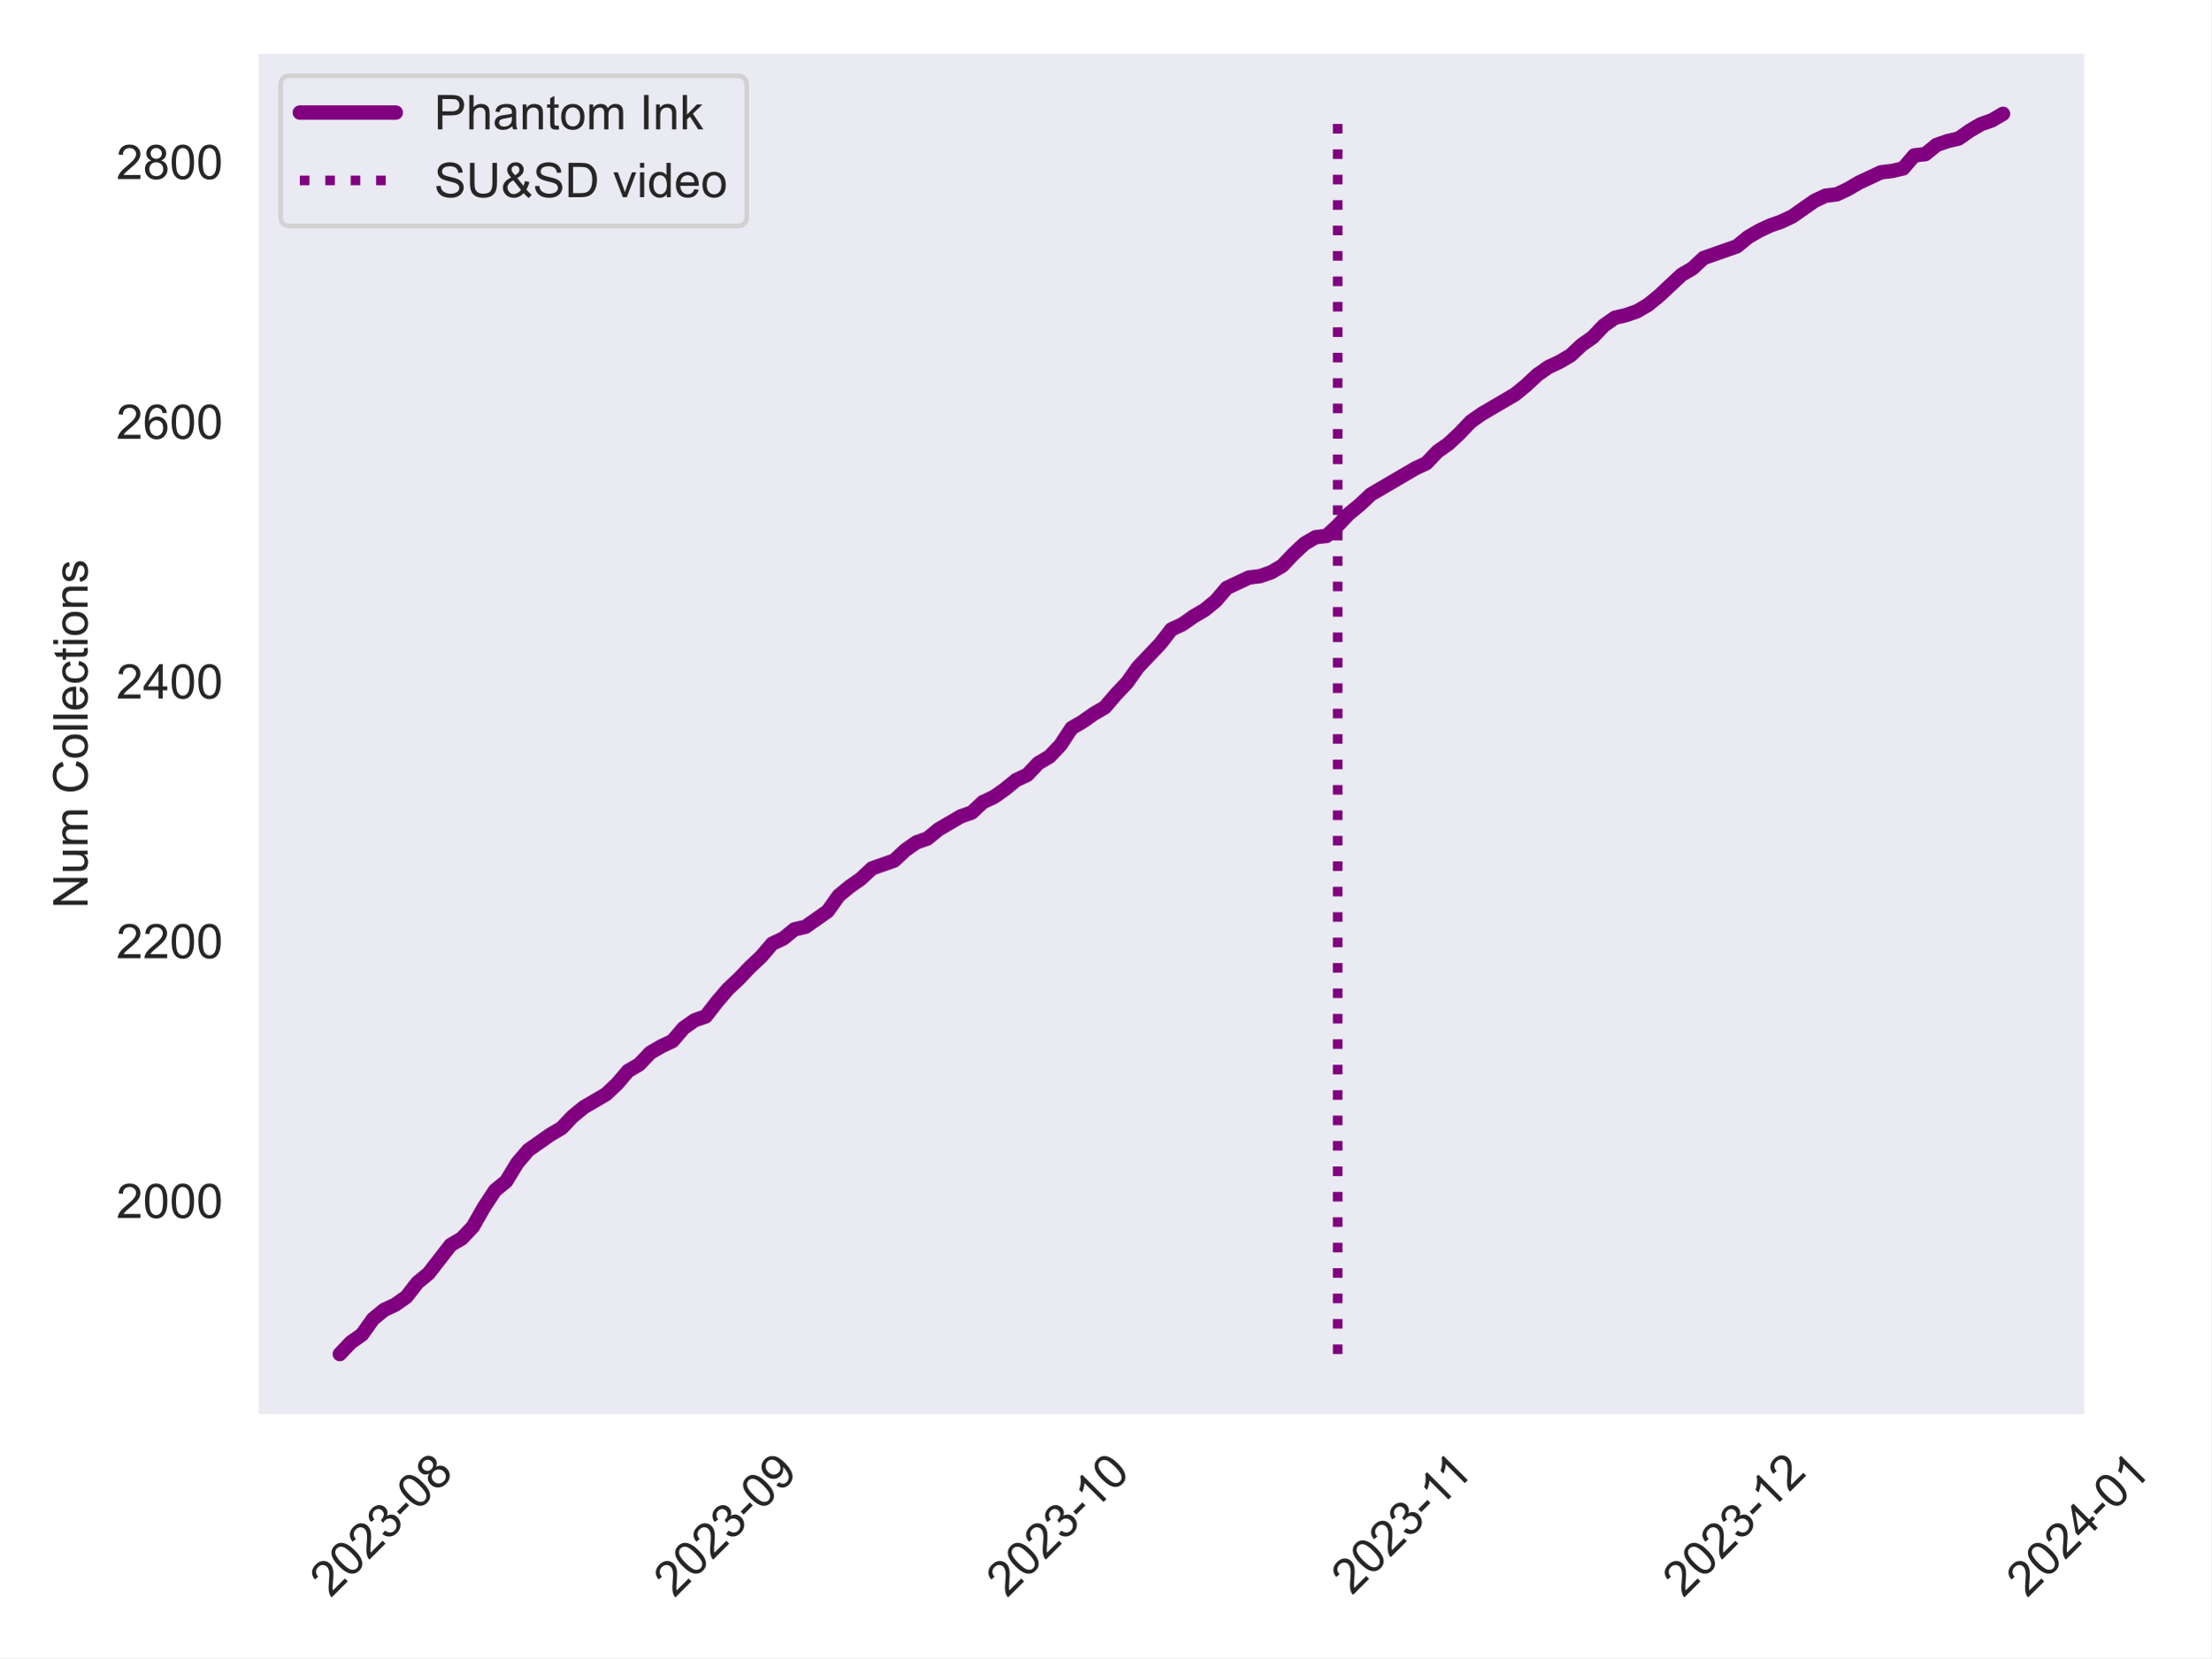
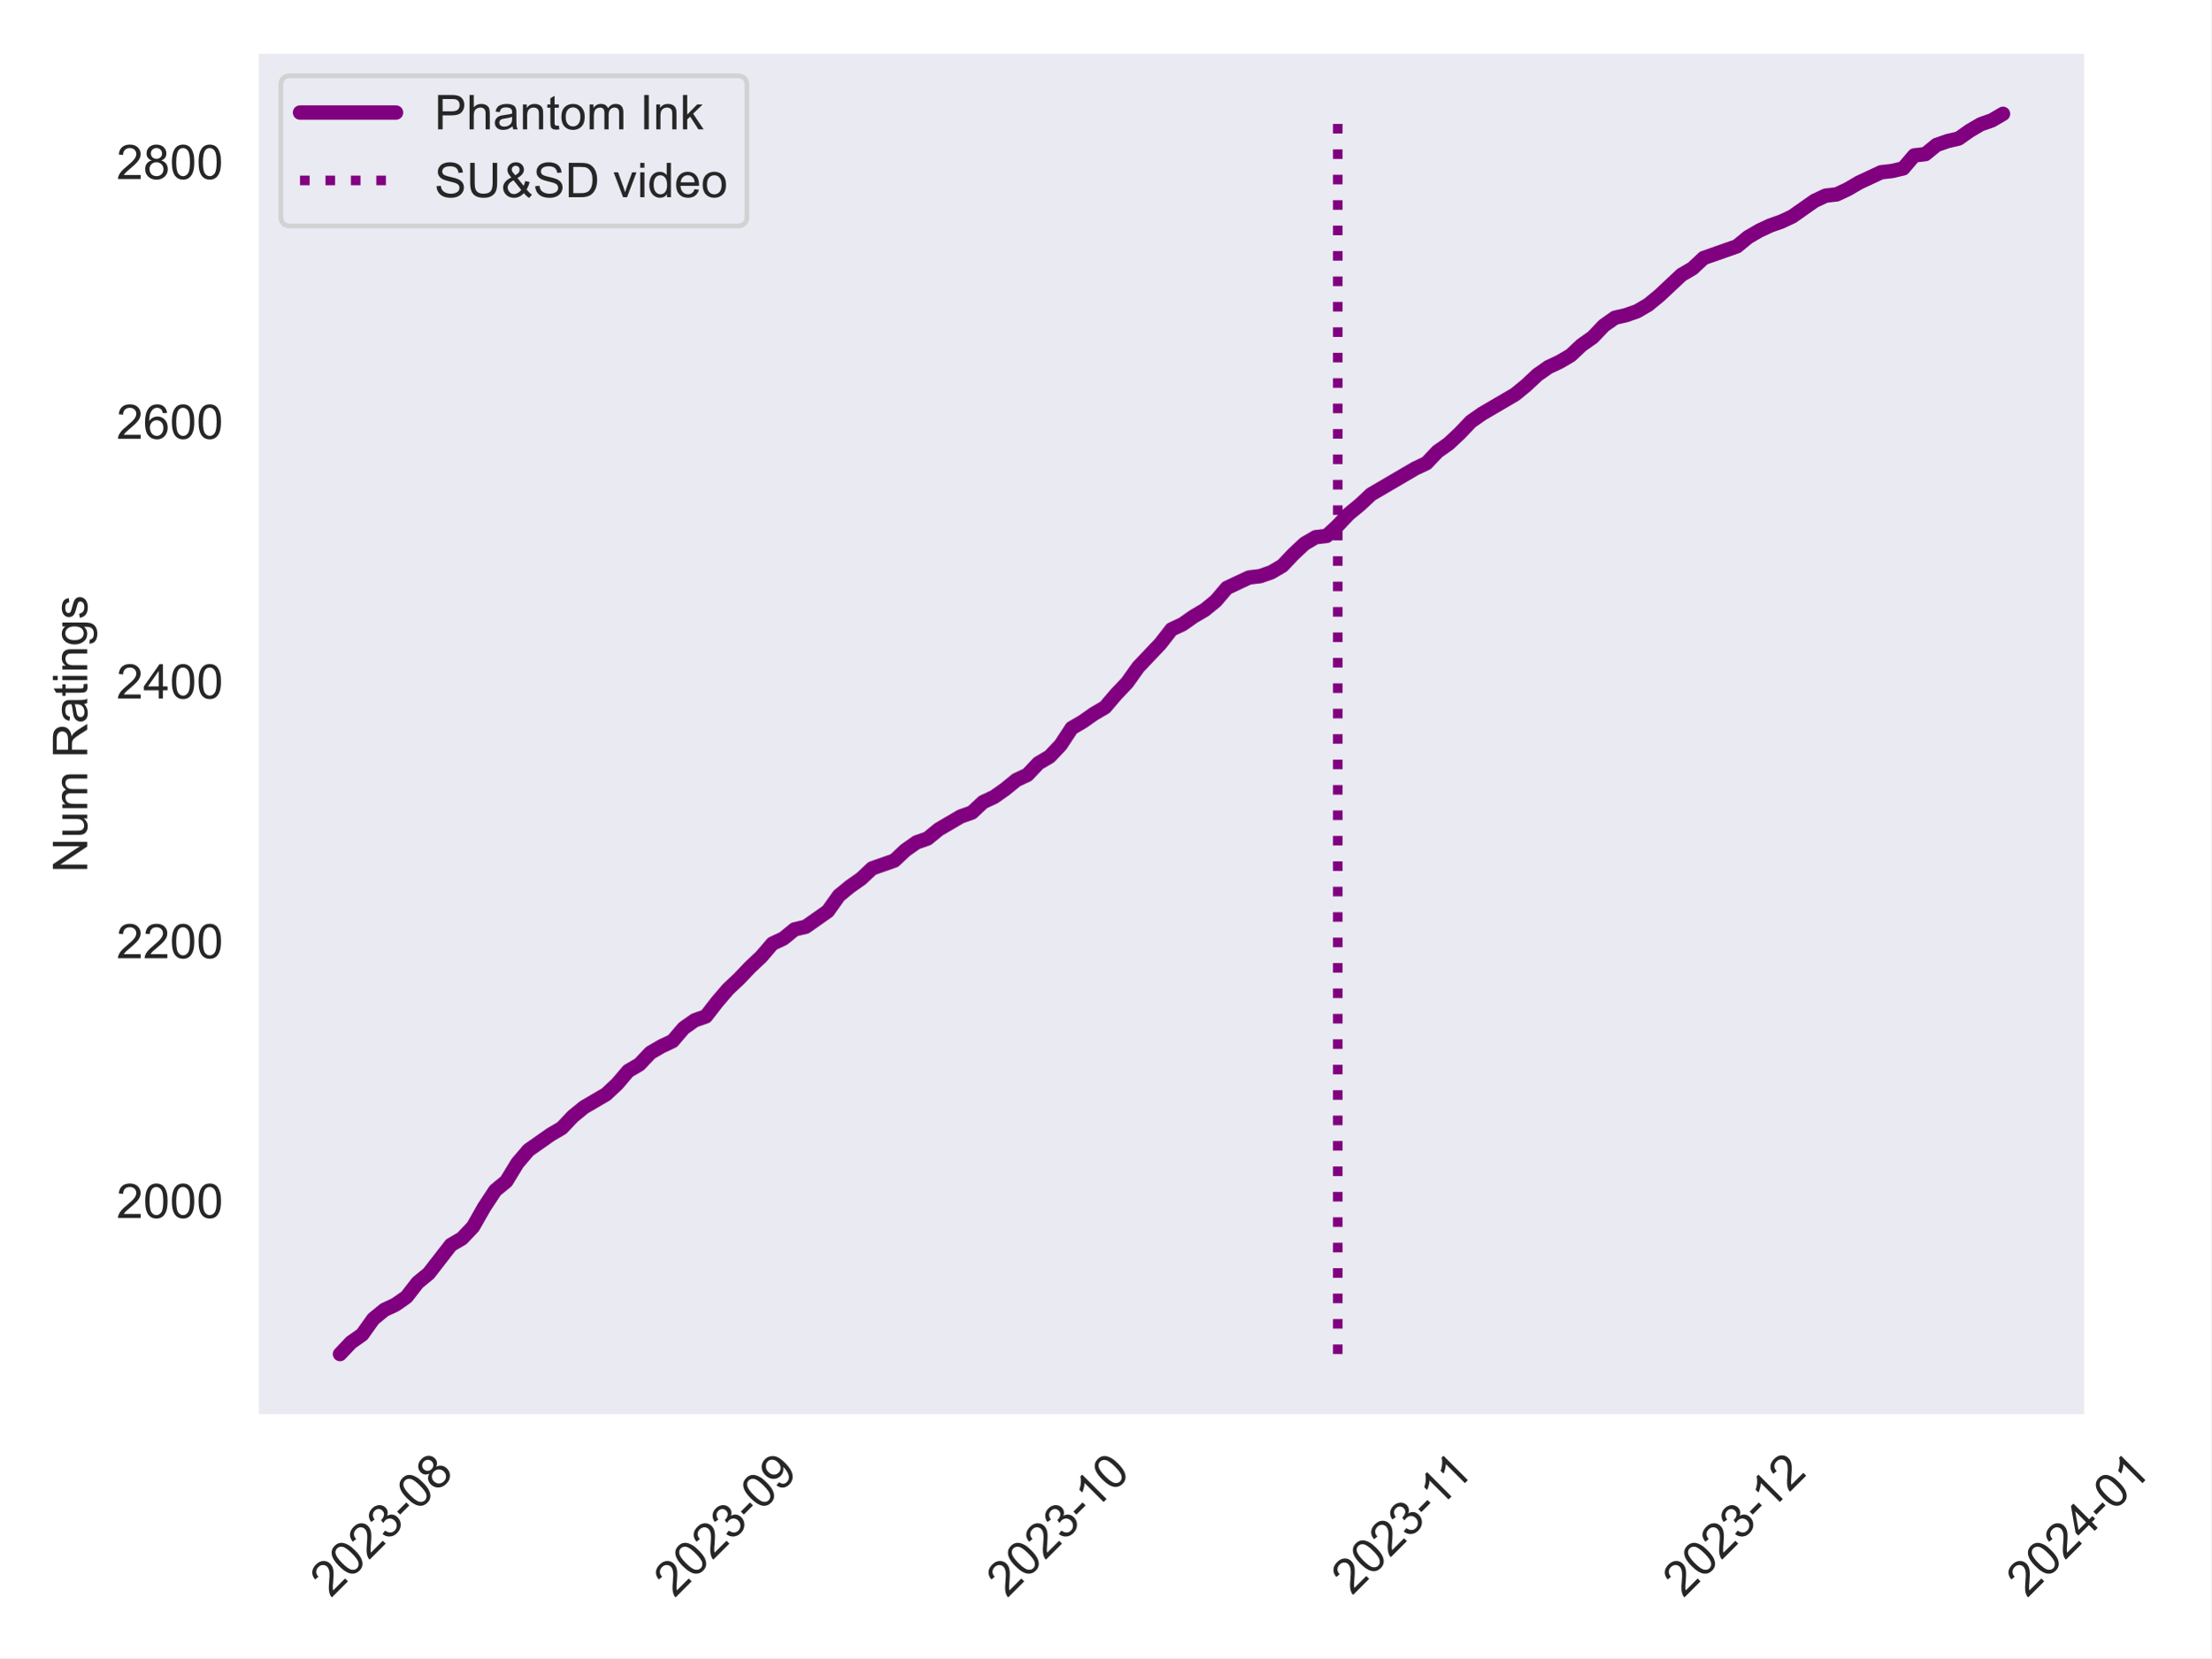
<svg xmlns="http://www.w3.org/2000/svg" xmlns:xlink="http://www.w3.org/1999/xlink" width="460.8pt" height="345.6pt" viewBox="0 0 460.8 345.6" version="1.1">
  <defs>
    <style type="text/css">*{stroke-linejoin: round; stroke-linecap: butt}</style>
  </defs>
  <g id="figure_1">
    <g id="patch_1">
      <path d="M 0 345.6  L 460.8 345.6  L 460.8 0  L 0 0  z " style="fill: #ffffff" />
    </g>
    <g id="axes_1">
      <g id="patch_2">
-         <path d="M 53.48 295.153  L 434.759 295.153  L 434.759 10.8  L 53.48 10.8  z " style="fill: #eaeaf2" />
+         <path d="M 53.525 295.153  L 434.759 295.153  L 434.759 10.8  L 53.525 10.8  z " style="fill: #eaeaf2" />
      </g>
      <g id="matplotlib.axis_1">
        <g id="xtick_1">
          <g id="text_1">
-             <g style="fill: #262626" transform="translate(68.90819 333.1617) rotate(-45) scale(0.1 -0.1)">
+             <g style="fill: #262626" transform="translate(68.95006 333.1617) rotate(-45) scale(0.1 -0.1)">
              <defs>
                <path id="ArialMT-32" d="M 3222 541  L 3222 0  L 194 0  Q 188 203 259 391  Q 375 700 629 1000  Q 884 1300 1366 1694  Q 2113 2306 2375 2664  Q 2638 3022 2638 3341  Q 2638 3675 2398 3904  Q 2159 4134 1775 4134  Q 1369 4134 1125 3890  Q 881 3647 878 3216  L 300 3275  Q 359 3922 746 4261  Q 1134 4600 1788 4600  Q 2447 4600 2831 4234  Q 3216 3869 3216 3328  Q 3216 3053 3103 2787  Q 2991 2522 2730 2228  Q 2469 1934 1863 1422  Q 1356 997 1212 845  Q 1069 694 975 541  L 3222 541  z " transform="scale(0.015625)" />
                <path id="ArialMT-30" d="M 266 2259  Q 266 3072 433 3567  Q 600 4063 929 4331  Q 1259 4600 1759 4600  Q 2128 4600 2406 4451  Q 2684 4303 2865 4023  Q 3047 3744 3150 3342  Q 3253 2941 3253 2259  Q 3253 1453 3087 958  Q 2922 463 2592 192  Q 2263 -78 1759 -78  Q 1097 -78 719 397  Q 266 969 266 2259  z M 844 2259  Q 844 1131 1108 757  Q 1372 384 1759 384  Q 2147 384 2411 759  Q 2675 1134 2675 2259  Q 2675 3391 2411 3762  Q 2147 4134 1753 4134  Q 1366 4134 1134 3806  Q 844 3388 844 2259  z " transform="scale(0.015625)" />
                <path id="ArialMT-33" d="M 269 1209  L 831 1284  Q 928 806 1161 595  Q 1394 384 1728 384  Q 2125 384 2398 659  Q 2672 934 2672 1341  Q 2672 1728 2419 1979  Q 2166 2231 1775 2231  Q 1616 2231 1378 2169  L 1441 2663  Q 1497 2656 1531 2656  Q 1891 2656 2178 2843  Q 2466 3031 2466 3422  Q 2466 3731 2256 3934  Q 2047 4138 1716 4138  Q 1388 4138 1169 3931  Q 950 3725 888 3313  L 325 3413  Q 428 3978 793 4289  Q 1159 4600 1703 4600  Q 2078 4600 2393 4439  Q 2709 4278 2876 4000  Q 3044 3722 3044 3409  Q 3044 3113 2884 2869  Q 2725 2625 2413 2481  Q 2819 2388 3044 2092  Q 3269 1797 3269 1353  Q 3269 753 2831 336  Q 2394 -81 1725 -81  Q 1122 -81 723 278  Q 325 638 269 1209  z " transform="scale(0.015625)" />
                <path id="ArialMT-2d" d="M 203 1375  L 203 1941  L 1931 1941  L 1931 1375  L 203 1375  z " transform="scale(0.015625)" />
                <path id="ArialMT-38" d="M 1131 2484  Q 781 2613 612 2850  Q 444 3088 444 3419  Q 444 3919 803 4259  Q 1163 4600 1759 4600  Q 2359 4600 2725 4251  Q 3091 3903 3091 3403  Q 3091 3084 2923 2848  Q 2756 2613 2416 2484  Q 2838 2347 3058 2040  Q 3278 1734 3278 1309  Q 3278 722 2862 322  Q 2447 -78 1769 -78  Q 1091 -78 675 323  Q 259 725 259 1325  Q 259 1772 486 2073  Q 713 2375 1131 2484  z M 1019 3438  Q 1019 3113 1228 2906  Q 1438 2700 1772 2700  Q 2097 2700 2305 2904  Q 2513 3109 2513 3406  Q 2513 3716 2298 3927  Q 2084 4138 1766 4138  Q 1444 4138 1231 3931  Q 1019 3725 1019 3438  z M 838 1322  Q 838 1081 952 856  Q 1066 631 1291 507  Q 1516 384 1775 384  Q 2178 384 2440 643  Q 2703 903 2703 1303  Q 2703 1709 2433 1975  Q 2163 2241 1756 2241  Q 1359 2241 1098 1978  Q 838 1716 838 1322  z " transform="scale(0.015625)" />
              </defs>
              <use xlink:href="#ArialMT-32" />
              <use xlink:href="#ArialMT-30" x="55.615" />
              <use xlink:href="#ArialMT-32" x="111.23" />
              <use xlink:href="#ArialMT-33" x="166.846" />
              <use xlink:href="#ArialMT-2d" x="222.461" />
              <use xlink:href="#ArialMT-30" x="255.762" />
              <use xlink:href="#ArialMT-38" x="311.377" />
            </g>
          </g>
        </g>
        <g id="xtick_2">
          <g id="text_2">
-             <g style="fill: #262626" transform="translate(140.5424 333.1617) rotate(-45) scale(0.1 -0.1)">
+             <g style="fill: #262626" transform="translate(140.5758 333.1617) rotate(-45) scale(0.1 -0.1)">
              <defs>
                <path id="ArialMT-39" d="M 350 1059  L 891 1109  Q 959 728 1153 556  Q 1347 384 1650 384  Q 1909 384 2104 503  Q 2300 622 2425 820  Q 2550 1019 2634 1356  Q 2719 1694 2719 2044  Q 2719 2081 2716 2156  Q 2547 1888 2255 1720  Q 1963 1553 1622 1553  Q 1053 1553 659 1965  Q 266 2378 266 3053  Q 266 3750 677 4175  Q 1088 4600 1706 4600  Q 2153 4600 2523 4359  Q 2894 4119 3086 3673  Q 3278 3228 3278 2384  Q 3278 1506 3087 986  Q 2897 466 2520 194  Q 2144 -78 1638 -78  Q 1100 -78 759 220  Q 419 519 350 1059  z M 2653 3081  Q 2653 3566 2395 3850  Q 2138 4134 1775 4134  Q 1400 4134 1122 3828  Q 844 3522 844 3034  Q 844 2597 1108 2323  Q 1372 2050 1759 2050  Q 2150 2050 2401 2323  Q 2653 2597 2653 3081  z " transform="scale(0.015625)" />
              </defs>
              <use xlink:href="#ArialMT-32" />
              <use xlink:href="#ArialMT-30" x="55.615" />
              <use xlink:href="#ArialMT-32" x="111.23" />
              <use xlink:href="#ArialMT-33" x="166.846" />
              <use xlink:href="#ArialMT-2d" x="222.461" />
              <use xlink:href="#ArialMT-30" x="255.762" />
              <use xlink:href="#ArialMT-39" x="311.377" />
            </g>
          </g>
        </g>
        <g id="xtick_3">
          <g id="text_3">
-             <g style="fill: #262626" transform="translate(209.8657 333.1617) rotate(-45) scale(0.1 -0.1)">
+             <g style="fill: #262626" transform="translate(209.891 333.1617) rotate(-45) scale(0.1 -0.1)">
              <defs>
                <path id="ArialMT-31" d="M 2384 0  L 1822 0  L 1822 3584  Q 1619 3391 1289 3197  Q 959 3003 697 2906  L 697 3450  Q 1169 3672 1522 3987  Q 1875 4303 2022 4600  L 2384 4600  L 2384 0  z " transform="scale(0.015625)" />
              </defs>
              <use xlink:href="#ArialMT-32" />
              <use xlink:href="#ArialMT-30" x="55.615" />
              <use xlink:href="#ArialMT-32" x="111.23" />
              <use xlink:href="#ArialMT-33" x="166.846" />
              <use xlink:href="#ArialMT-2d" x="222.461" />
              <use xlink:href="#ArialMT-31" x="255.762" />
              <use xlink:href="#ArialMT-30" x="311.377" />
            </g>
          </g>
        </g>
        <g id="xtick_4">
          <g id="text_4">
-             <g style="fill: #262626" transform="translate(281.7607 332.6402) rotate(-45) scale(0.1 -0.1)">
+             <g style="fill: #262626" transform="translate(281.7774 332.6402) rotate(-45) scale(0.1 -0.1)">
              <use xlink:href="#ArialMT-32" />
              <use xlink:href="#ArialMT-30" x="55.615" />
              <use xlink:href="#ArialMT-32" x="111.23" />
              <use xlink:href="#ArialMT-33" x="166.846" />
              <use xlink:href="#ArialMT-2d" x="222.461" />
              <use xlink:href="#ArialMT-31" x="255.762" />
              <use xlink:href="#ArialMT-31" x="304.002" />
            </g>
          </g>
        </g>
        <g id="xtick_5">
          <g id="text_5">
-             <g style="fill: #262626" transform="translate(350.8233 333.1617) rotate(-45) scale(0.1 -0.1)">
+             <g style="fill: #262626" transform="translate(350.8319 333.1617) rotate(-45) scale(0.1 -0.1)">
              <use xlink:href="#ArialMT-32" />
              <use xlink:href="#ArialMT-30" x="55.615" />
              <use xlink:href="#ArialMT-32" x="111.23" />
              <use xlink:href="#ArialMT-33" x="166.846" />
              <use xlink:href="#ArialMT-2d" x="222.461" />
              <use xlink:href="#ArialMT-31" x="255.762" />
              <use xlink:href="#ArialMT-32" x="311.377" />
            </g>
          </g>
        </g>
        <g id="xtick_6">
          <g id="text_6">
-             <g style="fill: #262626" transform="translate(422.4575 333.1617) rotate(-45) scale(0.1 -0.1)">
+             <g style="fill: #262626" transform="translate(422.4576 333.1617) rotate(-45) scale(0.1 -0.1)">
              <defs>
                <path id="ArialMT-34" d="M 2069 0  L 2069 1097  L 81 1097  L 81 1613  L 2172 4581  L 2631 4581  L 2631 1613  L 3250 1613  L 3250 1097  L 2631 1097  L 2631 0  L 2069 0  z M 2069 1613  L 2069 3678  L 634 1613  L 2069 1613  z " transform="scale(0.015625)" />
              </defs>
              <use xlink:href="#ArialMT-32" />
              <use xlink:href="#ArialMT-30" x="55.615" />
              <use xlink:href="#ArialMT-32" x="111.23" />
              <use xlink:href="#ArialMT-34" x="166.846" />
              <use xlink:href="#ArialMT-2d" x="222.461" />
              <use xlink:href="#ArialMT-30" x="255.762" />
              <use xlink:href="#ArialMT-31" x="311.377" />
            </g>
          </g>
        </g>
      </g>
      <g id="matplotlib.axis_2">
        <g id="ytick_1">
          <g id="text_7">
-             <g style="fill: #262626" transform="translate(24.23625 253.866) scale(0.1 -0.1)">
+             <g style="fill: #262626" transform="translate(24.28125 253.866) scale(0.1 -0.1)">
              <use xlink:href="#ArialMT-32" />
              <use xlink:href="#ArialMT-30" x="55.615" />
              <use xlink:href="#ArialMT-30" x="111.23" />
              <use xlink:href="#ArialMT-30" x="166.846" />
            </g>
          </g>
        </g>
        <g id="ytick_2">
          <g id="text_8">
-             <g style="fill: #262626" transform="translate(24.23625 199.7293) scale(0.1 -0.1)">
+             <g style="fill: #262626" transform="translate(24.28125 199.7293) scale(0.1 -0.1)">
              <use xlink:href="#ArialMT-32" />
              <use xlink:href="#ArialMT-32" x="55.615" />
              <use xlink:href="#ArialMT-30" x="111.23" />
              <use xlink:href="#ArialMT-30" x="166.846" />
            </g>
          </g>
        </g>
        <g id="ytick_3">
          <g id="text_9">
-             <g style="fill: #262626" transform="translate(24.23625 145.5927) scale(0.1 -0.1)">
+             <g style="fill: #262626" transform="translate(24.28125 145.5927) scale(0.1 -0.1)">
              <use xlink:href="#ArialMT-32" />
              <use xlink:href="#ArialMT-34" x="55.615" />
              <use xlink:href="#ArialMT-30" x="111.23" />
              <use xlink:href="#ArialMT-30" x="166.846" />
            </g>
          </g>
        </g>
        <g id="ytick_4">
          <g id="text_10">
-             <g style="fill: #262626" transform="translate(24.23625 91.456) scale(0.1 -0.1)">
+             <g style="fill: #262626" transform="translate(24.28125 91.456) scale(0.1 -0.1)">
              <defs>
                <path id="ArialMT-36" d="M 3184 3459  L 2625 3416  Q 2550 3747 2413 3897  Q 2184 4138 1850 4138  Q 1581 4138 1378 3988  Q 1113 3794 959 3422  Q 806 3050 800 2363  Q 1003 2672 1297 2822  Q 1591 2972 1913 2972  Q 2475 2972 2870 2558  Q 3266 2144 3266 1488  Q 3266 1056 3080 686  Q 2894 316 2569 119  Q 2244 -78 1831 -78  Q 1128 -78 684 439  Q 241 956 241 2144  Q 241 3472 731 4075  Q 1159 4600 1884 4600  Q 2425 4600 2770 4297  Q 3116 3994 3184 3459  z M 888 1484  Q 888 1194 1011 928  Q 1134 663 1356 523  Q 1578 384 1822 384  Q 2178 384 2434 671  Q 2691 959 2691 1453  Q 2691 1928 2437 2201  Q 2184 2475 1800 2475  Q 1419 2475 1153 2201  Q 888 1928 888 1484  z " transform="scale(0.015625)" />
              </defs>
              <use xlink:href="#ArialMT-32" />
              <use xlink:href="#ArialMT-36" x="55.615" />
              <use xlink:href="#ArialMT-30" x="111.23" />
              <use xlink:href="#ArialMT-30" x="166.846" />
            </g>
          </g>
        </g>
        <g id="ytick_5">
          <g id="text_11">
-             <g style="fill: #262626" transform="translate(24.23625 37.31932) scale(0.1 -0.1)">
+             <g style="fill: #262626" transform="translate(24.28125 37.31932) scale(0.1 -0.1)">
              <use xlink:href="#ArialMT-32" />
              <use xlink:href="#ArialMT-38" x="55.615" />
              <use xlink:href="#ArialMT-30" x="111.23" />
              <use xlink:href="#ArialMT-30" x="166.846" />
            </g>
          </g>
        </g>
        <g id="text_12">
-           <g style="fill: #262626" transform="translate(18.24875 189.3764) rotate(-90) scale(0.1 -0.1)">
+           <g style="fill: #262626" transform="translate(18.17656 181.8741) rotate(-90) scale(0.1 -0.1)">
            <defs>
              <path id="ArialMT-4e" d="M 488 0  L 488 4581  L 1109 4581  L 3516 984  L 3516 4581  L 4097 4581  L 4097 0  L 3475 0  L 1069 3600  L 1069 0  L 488 0  z " transform="scale(0.015625)" />
              <path id="ArialMT-75" d="M 2597 0  L 2597 488  Q 2209 -75 1544 -75  Q 1250 -75 995 37  Q 741 150 617 320  Q 494 491 444 738  Q 409 903 409 1263  L 409 3319  L 972 3319  L 972 1478  Q 972 1038 1006 884  Q 1059 663 1231 536  Q 1403 409 1656 409  Q 1909 409 2131 539  Q 2353 669 2445 892  Q 2538 1116 2538 1541  L 2538 3319  L 3100 3319  L 3100 0  L 2597 0  z " transform="scale(0.015625)" />
              <path id="ArialMT-6d" d="M 422 0  L 422 3319  L 925 3319  L 925 2853  Q 1081 3097 1340 3245  Q 1600 3394 1931 3394  Q 2300 3394 2536 3241  Q 2772 3088 2869 2813  Q 3263 3394 3894 3394  Q 4388 3394 4653 3120  Q 4919 2847 4919 2278  L 4919 0  L 4359 0  L 4359 2091  Q 4359 2428 4304 2576  Q 4250 2725 4106 2815  Q 3963 2906 3769 2906  Q 3419 2906 3187 2673  Q 2956 2441 2956 1928  L 2956 0  L 2394 0  L 2394 2156  Q 2394 2531 2256 2718  Q 2119 2906 1806 2906  Q 1569 2906 1367 2781  Q 1166 2656 1075 2415  Q 984 2175 984 1722  L 984 0  L 422 0  z " transform="scale(0.015625)" />
              <path id="ArialMT-20" transform="scale(0.015625)" />
-               <path id="ArialMT-43" d="M 3763 1606  L 4369 1453  Q 4178 706 3683 314  Q 3188 -78 2472 -78  Q 1731 -78 1267 223  Q 803 525 561 1097  Q 319 1669 319 2325  Q 319 3041 592 3573  Q 866 4106 1370 4382  Q 1875 4659 2481 4659  Q 3169 4659 3637 4309  Q 4106 3959 4291 3325  L 3694 3184  Q 3534 3684 3231 3912  Q 2928 4141 2469 4141  Q 1941 4141 1586 3887  Q 1231 3634 1087 3207  Q 944 2781 944 2328  Q 944 1744 1114 1308  Q 1284 872 1643 656  Q 2003 441 2422 441  Q 2931 441 3284 734  Q 3638 1028 3763 1606  z " transform="scale(0.015625)" />
-               <path id="ArialMT-6f" d="M 213 1659  Q 213 2581 725 3025  Q 1153 3394 1769 3394  Q 2453 3394 2887 2945  Q 3322 2497 3322 1706  Q 3322 1066 3130 698  Q 2938 331 2570 128  Q 2203 -75 1769 -75  Q 1072 -75 642 372  Q 213 819 213 1659  z M 791 1659  Q 791 1022 1069 705  Q 1347 388 1769 388  Q 2188 388 2466 706  Q 2744 1025 2744 1678  Q 2744 2294 2464 2611  Q 2184 2928 1769 2928  Q 1347 2928 1069 2612  Q 791 2297 791 1659  z " transform="scale(0.015625)" />
-               <path id="ArialMT-6c" d="M 409 0  L 409 4581  L 972 4581  L 972 0  L 409 0  z " transform="scale(0.015625)" />
-               <path id="ArialMT-65" d="M 2694 1069  L 3275 997  Q 3138 488 2766 206  Q 2394 -75 1816 -75  Q 1088 -75 661 373  Q 234 822 234 1631  Q 234 2469 665 2931  Q 1097 3394 1784 3394  Q 2450 3394 2872 2941  Q 3294 2488 3294 1666  Q 3294 1616 3291 1516  L 816 1516  Q 847 969 1125 678  Q 1403 388 1819 388  Q 2128 388 2347 550  Q 2566 713 2694 1069  z M 847 1978  L 2700 1978  Q 2663 2397 2488 2606  Q 2219 2931 1791 2931  Q 1403 2931 1139 2672  Q 875 2413 847 1978  z " transform="scale(0.015625)" />
-               <path id="ArialMT-63" d="M 2588 1216  L 3141 1144  Q 3050 572 2676 248  Q 2303 -75 1759 -75  Q 1078 -75 664 370  Q 250 816 250 1647  Q 250 2184 428 2587  Q 606 2991 970 3192  Q 1334 3394 1763 3394  Q 2303 3394 2647 3120  Q 2991 2847 3088 2344  L 2541 2259  Q 2463 2594 2264 2762  Q 2066 2931 1784 2931  Q 1359 2931 1093 2626  Q 828 2322 828 1663  Q 828 994 1084 691  Q 1341 388 1753 388  Q 2084 388 2306 591  Q 2528 794 2588 1216  z " transform="scale(0.015625)" />
+               <path id="ArialMT-52" d="M 503 0  L 503 4581  L 2534 4581  Q 3147 4581 3465 4457  Q 3784 4334 3975 4021  Q 4166 3709 4166 3331  Q 4166 2844 3850 2509  Q 3534 2175 2875 2084  Q 3116 1969 3241 1856  Q 3506 1613 3744 1247  L 4541 0  L 3778 0  L 3172 953  Q 2906 1366 2734 1584  Q 2563 1803 2427 1890  Q 2291 1978 2150 2013  Q 2047 2034 1813 2034  L 1109 2034  L 1109 0  L 503 0  z M 1109 2559  L 2413 2559  Q 2828 2559 3062 2645  Q 3297 2731 3419 2920  Q 3541 3109 3541 3331  Q 3541 3656 3305 3865  Q 3069 4075 2559 4075  L 1109 4075  L 1109 2559  z " transform="scale(0.015625)" />
+               <path id="ArialMT-61" d="M 2588 409  Q 2275 144 1986 34  Q 1697 -75 1366 -75  Q 819 -75 525 192  Q 231 459 231 875  Q 231 1119 342 1320  Q 453 1522 633 1644  Q 813 1766 1038 1828  Q 1203 1872 1538 1913  Q 2219 1994 2541 2106  Q 2544 2222 2544 2253  Q 2544 2597 2384 2738  Q 2169 2928 1744 2928  Q 1347 2928 1158 2789  Q 969 2650 878 2297  L 328 2372  Q 403 2725 575 2942  Q 747 3159 1072 3276  Q 1397 3394 1825 3394  Q 2250 3394 2515 3294  Q 2781 3194 2906 3042  Q 3031 2891 3081 2659  Q 3109 2516 3109 2141  L 3109 1391  Q 3109 606 3145 398  Q 3181 191 3288 0  L 2700 0  Q 2613 175 2588 409  z M 2541 1666  Q 2234 1541 1622 1453  Q 1275 1403 1131 1340  Q 988 1278 909 1158  Q 831 1038 831 891  Q 831 666 1001 516  Q 1172 366 1500 366  Q 1825 366 2078 508  Q 2331 650 2450 897  Q 2541 1088 2541 1459  L 2541 1666  z " transform="scale(0.015625)" />
              <path id="ArialMT-74" d="M 1650 503  L 1731 6  Q 1494 -44 1306 -44  Q 1000 -44 831 53  Q 663 150 594 308  Q 525 466 525 972  L 525 2881  L 113 2881  L 113 3319  L 525 3319  L 525 4141  L 1084 4478  L 1084 3319  L 1650 3319  L 1650 2881  L 1084 2881  L 1084 941  Q 1084 700 1114 631  Q 1144 563 1211 522  Q 1278 481 1403 481  Q 1497 481 1650 503  z " transform="scale(0.015625)" />
              <path id="ArialMT-69" d="M 425 3934  L 425 4581  L 988 4581  L 988 3934  L 425 3934  z M 425 0  L 425 3319  L 988 3319  L 988 0  L 425 0  z " transform="scale(0.015625)" />
              <path id="ArialMT-6e" d="M 422 0  L 422 3319  L 928 3319  L 928 2847  Q 1294 3394 1984 3394  Q 2284 3394 2536 3286  Q 2788 3178 2913 3003  Q 3038 2828 3088 2588  Q 3119 2431 3119 2041  L 3119 0  L 2556 0  L 2556 2019  Q 2556 2363 2490 2533  Q 2425 2703 2258 2804  Q 2091 2906 1866 2906  Q 1506 2906 1245 2678  Q 984 2450 984 1813  L 984 0  L 422 0  z " transform="scale(0.015625)" />
+               <path id="ArialMT-67" d="M 319 -275  L 866 -356  Q 900 -609 1056 -725  Q 1266 -881 1628 -881  Q 2019 -881 2231 -725  Q 2444 -569 2519 -288  Q 2563 -116 2559 434  Q 2191 0 1641 0  Q 956 0 581 494  Q 206 988 206 1678  Q 206 2153 378 2554  Q 550 2956 876 3175  Q 1203 3394 1644 3394  Q 2231 3394 2613 2919  L 2613 3319  L 3131 3319  L 3131 450  Q 3131 -325 2973 -648  Q 2816 -972 2473 -1159  Q 2131 -1347 1631 -1347  Q 1038 -1347 672 -1080  Q 306 -813 319 -275  z M 784 1719  Q 784 1066 1043 766  Q 1303 466 1694 466  Q 2081 466 2343 764  Q 2606 1063 2606 1700  Q 2606 2309 2336 2618  Q 2066 2928 1684 2928  Q 1309 2928 1046 2623  Q 784 2319 784 1719  z " transform="scale(0.015625)" />
              <path id="ArialMT-73" d="M 197 991  L 753 1078  Q 800 744 1014 566  Q 1228 388 1613 388  Q 2000 388 2187 545  Q 2375 703 2375 916  Q 2375 1106 2209 1216  Q 2094 1291 1634 1406  Q 1016 1563 777 1677  Q 538 1791 414 1992  Q 291 2194 291 2438  Q 291 2659 392 2848  Q 494 3038 669 3163  Q 800 3259 1026 3326  Q 1253 3394 1513 3394  Q 1903 3394 2198 3281  Q 2494 3169 2634 2976  Q 2775 2784 2828 2463  L 2278 2388  Q 2241 2644 2061 2787  Q 1881 2931 1553 2931  Q 1166 2931 1000 2803  Q 834 2675 834 2503  Q 834 2394 903 2306  Q 972 2216 1119 2156  Q 1203 2125 1616 2013  Q 2213 1853 2448 1751  Q 2684 1650 2818 1456  Q 2953 1263 2953 975  Q 2953 694 2789 445  Q 2625 197 2315 61  Q 2006 -75 1616 -75  Q 969 -75 630 194  Q 291 463 197 991  z " transform="scale(0.015625)" />
            </defs>
            <use xlink:href="#ArialMT-4e" />
            <use xlink:href="#ArialMT-75" x="72.217" />
            <use xlink:href="#ArialMT-6d" x="127.832" />
            <use xlink:href="#ArialMT-20" x="211.133" />
-             <use xlink:href="#ArialMT-43" x="238.916" />
-             <use xlink:href="#ArialMT-6f" x="311.133" />
-             <use xlink:href="#ArialMT-6c" x="366.748" />
-             <use xlink:href="#ArialMT-6c" x="388.965" />
-             <use xlink:href="#ArialMT-65" x="411.182" />
-             <use xlink:href="#ArialMT-63" x="466.797" />
-             <use xlink:href="#ArialMT-74" x="516.797" />
-             <use xlink:href="#ArialMT-69" x="544.58" />
-             <use xlink:href="#ArialMT-6f" x="566.797" />
-             <use xlink:href="#ArialMT-6e" x="622.412" />
-             <use xlink:href="#ArialMT-73" x="678.027" />
+             <use xlink:href="#ArialMT-52" x="238.916" />
+             <use xlink:href="#ArialMT-61" x="311.133" />
+             <use xlink:href="#ArialMT-74" x="366.748" />
+             <use xlink:href="#ArialMT-69" x="394.531" />
+             <use xlink:href="#ArialMT-6e" x="416.748" />
+             <use xlink:href="#ArialMT-67" x="472.363" />
+             <use xlink:href="#ArialMT-73" x="527.979" />
          </g>
        </g>
      </g>
      <g id="PolyCollection_1" />
      <g id="line2d_1">
-         <path d="M 70.811 282.228  L 73.122 279.792  L 75.432 278.167  L 77.743 274.919  L 80.054 273.025  L 82.365 271.942  L 84.676 270.318  L 86.986 267.34  L 89.297 265.445  L 93.919 259.49  L 96.229 258.137  L 98.54 255.701  L 100.851 251.641  L 103.162 248.122  L 105.473 246.227  L 107.783 242.437  L 110.094 239.73  L 114.716 236.482  L 117.026 235.129  L 119.337 232.693  L 121.648 230.798  L 126.27 228.091  L 128.58 225.926  L 130.891 223.219  L 133.202 221.865  L 135.513 219.429  L 137.823 218.076  L 140.134 216.993  L 142.445 214.286  L 144.756 212.662  L 147.067 211.85  L 149.377 208.873  L 151.688 206.166  L 153.999 204  L 156.31 201.564  L 158.62 199.399  L 160.931 196.692  L 163.242 195.609  L 165.553 193.714  L 167.864 193.173  L 172.485 189.925  L 174.796 186.677  L 177.107 184.782  L 179.417 183.158  L 181.728 180.992  L 186.35 179.368  L 188.661 177.203  L 190.971 175.579  L 193.282 174.766  L 195.593 172.872  L 200.214 170.165  L 202.525 169.353  L 204.836 167.187  L 207.147 166.105  L 209.458 164.48  L 211.768 162.586  L 214.079 161.503  L 216.39 159.067  L 218.701 157.713  L 221.012 155.277  L 223.322 151.758  L 225.633 150.405  L 227.944 148.781  L 230.255 147.427  L 232.565 144.721  L 234.876 142.284  L 237.187 139.036  L 241.809 134.164  L 244.119 131.186  L 246.43 130.104  L 248.741 128.48  L 251.052 127.126  L 253.362 125.231  L 255.673 122.525  L 260.295 120.359  L 262.606 120.088  L 264.916 119.276  L 267.227 117.923  L 269.538 115.487  L 271.849 113.321  L 274.159 111.968  L 276.47 111.697  L 278.781 109.532  L 281.092 107.096  L 283.403 105.201  L 285.713 103.035  L 294.956 97.622  L 297.267 96.539  L 299.578 94.103  L 301.889 92.479  L 304.2 90.313  L 306.51 87.877  L 308.821 86.253  L 315.753 82.193  L 318.064 80.298  L 320.375 78.132  L 322.686 76.508  L 324.997 75.426  L 327.307 74.072  L 329.618 71.907  L 331.929 70.283  L 334.24 67.847  L 336.55 66.222  L 338.861 65.681  L 341.172 64.869  L 343.483 63.516  L 345.794 61.621  L 350.415 57.29  L 352.726 55.936  L 355.037 53.771  L 361.969 51.335  L 364.28 49.44  L 366.591 48.087  L 368.901 47.004  L 371.212 46.192  L 373.523 45.109  L 378.145 41.861  L 380.455 40.778  L 382.766 40.508  L 385.077 39.425  L 387.388 38.071  L 392.009 35.906  L 394.32 35.635  L 396.631 35.094  L 398.942 32.387  L 401.252 32.116  L 403.563 30.222  L 405.874 29.409  L 408.185 28.868  L 410.495 27.244  L 412.806 25.891  L 415.117 25.079  L 417.428 23.725  L 417.428 23.725  " clip-path="url(#p2162e4c102)" style="fill: none; stroke: #800080; stroke-width: 3; stroke-linecap: round" />
+         <path d="M 70.854 282.228  L 73.164 279.792  L 75.475 278.167  L 77.785 274.919  L 80.096 273.025  L 82.406 271.942  L 84.717 270.318  L 87.027 267.34  L 89.338 265.445  L 93.959 259.49  L 96.269 258.137  L 98.58 255.701  L 100.89 251.641  L 103.201 248.122  L 105.511 246.227  L 107.822 242.437  L 110.132 239.73  L 114.753 236.482  L 117.064 235.129  L 119.374 232.693  L 121.685 230.798  L 126.306 228.091  L 128.616 225.926  L 130.927 223.219  L 133.237 221.865  L 135.548 219.429  L 137.858 218.076  L 140.169 216.993  L 142.48 214.286  L 144.79 212.662  L 147.101 211.85  L 149.411 208.873  L 151.722 206.166  L 154.032 204  L 156.343 201.564  L 158.653 199.399  L 160.964 196.692  L 163.274 195.609  L 165.585 193.714  L 167.895 193.173  L 172.516 189.925  L 174.827 186.677  L 177.137 184.782  L 179.448 183.158  L 181.758 180.992  L 186.379 179.368  L 188.69 177.203  L 191 175.579  L 193.311 174.766  L 195.621 172.872  L 200.242 170.165  L 202.553 169.353  L 204.863 167.187  L 207.174 166.105  L 209.484 164.48  L 211.795 162.586  L 214.105 161.503  L 216.416 159.067  L 218.726 157.713  L 221.037 155.277  L 223.347 151.758  L 225.658 150.405  L 227.968 148.781  L 230.279 147.427  L 232.589 144.721  L 234.9 142.284  L 237.21 139.036  L 241.831 134.164  L 244.142 131.186  L 246.452 130.104  L 248.763 128.48  L 251.073 127.126  L 253.384 125.231  L 255.694 122.525  L 260.315 120.359  L 262.626 120.088  L 264.936 119.276  L 267.247 117.923  L 269.557 115.487  L 271.868 113.321  L 274.178 111.968  L 276.489 111.697  L 278.799 109.532  L 281.11 107.096  L 283.42 105.201  L 285.731 103.035  L 294.973 97.622  L 297.283 96.539  L 299.594 94.103  L 301.904 92.479  L 304.215 90.313  L 306.525 87.877  L 308.836 86.253  L 315.768 82.193  L 318.078 80.298  L 320.389 78.132  L 322.699 76.508  L 325.01 75.426  L 327.32 74.072  L 329.631 71.907  L 331.941 70.283  L 334.252 67.847  L 336.562 66.222  L 338.873 65.681  L 341.183 64.869  L 343.494 63.516  L 345.804 61.621  L 350.425 57.29  L 352.736 55.936  L 355.046 53.771  L 361.978 51.335  L 364.288 49.44  L 366.599 48.087  L 368.909 47.004  L 371.22 46.192  L 373.53 45.109  L 378.151 41.861  L 380.462 40.778  L 382.772 40.508  L 385.083 39.425  L 387.393 38.071  L 392.014 35.906  L 394.325 35.635  L 396.635 35.094  L 398.946 32.387  L 401.256 32.116  L 403.567 30.222  L 405.877 29.409  L 408.188 28.868  L 410.498 27.244  L 412.809 25.891  L 415.119 25.079  L 417.43 23.725  L 417.43 23.725  " clip-path="url(#p843c189200)" style="fill: none; stroke: #800080; stroke-width: 3; stroke-linecap: round" />
      </g>
      <g id="LineCollection_1">
-         <path d="M 278.781 282.228  L 278.781 23.725  " clip-path="url(#p2162e4c102)" style="fill: none; stroke-dasharray: 2,3.3; stroke-dashoffset: 0; stroke: #800080; stroke-width: 2" />
+         <path d="M 278.799 282.228  L 278.799 23.725  " clip-path="url(#p843c189200)" style="fill: none; stroke-dasharray: 2,3.3; stroke-dashoffset: 0; stroke: #800080; stroke-width: 2" />
      </g>
      <g id="patch_3">
-         <path d="M 53.48 295.153  L 53.48 10.8  " style="fill: none; stroke: #ffffff; stroke-width: 0.8; stroke-linejoin: miter; stroke-linecap: square" />
+         <path d="M 53.525 295.153  L 53.525 10.8  " style="fill: none; stroke: #ffffff; stroke-width: 0.8; stroke-linejoin: miter; stroke-linecap: square" />
      </g>
      <g id="patch_4">
        <path d="M 434.759 295.153  L 434.759 10.8  " style="fill: none; stroke: #ffffff; stroke-width: 0.8; stroke-linejoin: miter; stroke-linecap: square" />
      </g>
      <g id="patch_5">
-         <path d="M 53.48 295.153  L 434.759 295.153  " style="fill: none; stroke: #ffffff; stroke-width: 0.8; stroke-linejoin: miter; stroke-linecap: square" />
+         <path d="M 53.525 295.153  L 434.759 295.153  " style="fill: none; stroke: #ffffff; stroke-width: 0.8; stroke-linejoin: miter; stroke-linecap: square" />
      </g>
      <g id="patch_6">
-         <path d="M 53.48 10.8  L 434.759 10.8  " style="fill: none; stroke: #ffffff; stroke-width: 0.8; stroke-linejoin: miter; stroke-linecap: square" />
+         <path d="M 53.525 10.8  L 434.759 10.8  " style="fill: none; stroke: #ffffff; stroke-width: 0.8; stroke-linejoin: miter; stroke-linecap: square" />
      </g>
      <g id="legend_1">
        <g id="patch_7">
-           <path d="M 60.48 47.091  L 153.618 47.091  Q 155.618 47.091 155.618 45.091  L 155.618 17.8  Q 155.618 15.8 153.618 15.8  L 60.48 15.8  Q 58.48 15.8 58.48 17.8  L 58.48 45.091  Q 58.48 47.091 60.48 47.091  z " style="fill: #eaeaf2; opacity: 0.8; stroke: #cccccc; stroke-linejoin: miter" />
+           <path d="M 60.525 47.091  L 153.662 47.091  Q 155.662 47.091 155.662 45.091  L 155.662 17.8  Q 155.662 15.8 153.662 15.8  L 60.525 15.8  Q 58.525 15.8 58.525 17.8  L 58.525 45.091  Q 58.525 47.091 60.525 47.091  z " style="fill: #eaeaf2; opacity: 0.8; stroke: #cccccc; stroke-linejoin: miter" />
        </g>
        <g id="line2d_2">
-           <path d="M 62.48 23.458  L 72.48 23.458  L 82.48 23.458  " style="fill: none; stroke: #800080; stroke-width: 3; stroke-linecap: round" />
+           <path d="M 62.525 23.458  L 72.525 23.458  L 82.525 23.458  " style="fill: none; stroke: #800080; stroke-width: 3; stroke-linecap: round" />
        </g>
        <g id="text_13">
-           <g style="fill: #262626" transform="translate(90.48 26.95781) scale(0.1 -0.1)">
+           <g style="fill: #262626" transform="translate(90.525 26.95781) scale(0.1 -0.1)">
            <defs>
              <path id="ArialMT-50" d="M 494 0  L 494 4581  L 2222 4581  Q 2678 4581 2919 4538  Q 3256 4481 3484 4323  Q 3713 4166 3852 3881  Q 3991 3597 3991 3256  Q 3991 2672 3619 2267  Q 3247 1863 2275 1863  L 1100 1863  L 1100 0  L 494 0  z M 1100 2403  L 2284 2403  Q 2872 2403 3119 2622  Q 3366 2841 3366 3238  Q 3366 3525 3220 3729  Q 3075 3934 2838 4000  Q 2684 4041 2272 4041  L 1100 4041  L 1100 2403  z " transform="scale(0.015625)" />
              <path id="ArialMT-68" d="M 422 0  L 422 4581  L 984 4581  L 984 2938  Q 1378 3394 1978 3394  Q 2347 3394 2619 3248  Q 2891 3103 3008 2847  Q 3125 2591 3125 2103  L 3125 0  L 2563 0  L 2563 2103  Q 2563 2525 2380 2717  Q 2197 2909 1863 2909  Q 1613 2909 1392 2779  Q 1172 2650 1078 2428  Q 984 2206 984 1816  L 984 0  L 422 0  z " transform="scale(0.015625)" />
-               <path id="ArialMT-61" d="M 2588 409  Q 2275 144 1986 34  Q 1697 -75 1366 -75  Q 819 -75 525 192  Q 231 459 231 875  Q 231 1119 342 1320  Q 453 1522 633 1644  Q 813 1766 1038 1828  Q 1203 1872 1538 1913  Q 2219 1994 2541 2106  Q 2544 2222 2544 2253  Q 2544 2597 2384 2738  Q 2169 2928 1744 2928  Q 1347 2928 1158 2789  Q 969 2650 878 2297  L 328 2372  Q 403 2725 575 2942  Q 747 3159 1072 3276  Q 1397 3394 1825 3394  Q 2250 3394 2515 3294  Q 2781 3194 2906 3042  Q 3031 2891 3081 2659  Q 3109 2516 3109 2141  L 3109 1391  Q 3109 606 3145 398  Q 3181 191 3288 0  L 2700 0  Q 2613 175 2588 409  z M 2541 1666  Q 2234 1541 1622 1453  Q 1275 1403 1131 1340  Q 988 1278 909 1158  Q 831 1038 831 891  Q 831 666 1001 516  Q 1172 366 1500 366  Q 1825 366 2078 508  Q 2331 650 2450 897  Q 2541 1088 2541 1459  L 2541 1666  z " transform="scale(0.015625)" />
+               <path id="ArialMT-6f" d="M 213 1659  Q 213 2581 725 3025  Q 1153 3394 1769 3394  Q 2453 3394 2887 2945  Q 3322 2497 3322 1706  Q 3322 1066 3130 698  Q 2938 331 2570 128  Q 2203 -75 1769 -75  Q 1072 -75 642 372  Q 213 819 213 1659  z M 791 1659  Q 791 1022 1069 705  Q 1347 388 1769 388  Q 2188 388 2466 706  Q 2744 1025 2744 1678  Q 2744 2294 2464 2611  Q 2184 2928 1769 2928  Q 1347 2928 1069 2612  Q 791 2297 791 1659  z " transform="scale(0.015625)" />
              <path id="ArialMT-49" d="M 597 0  L 597 4581  L 1203 4581  L 1203 0  L 597 0  z " transform="scale(0.015625)" />
              <path id="ArialMT-6b" d="M 425 0  L 425 4581  L 988 4581  L 988 1969  L 2319 3319  L 3047 3319  L 1778 2088  L 3175 0  L 2481 0  L 1384 1697  L 988 1316  L 988 0  L 425 0  z " transform="scale(0.015625)" />
            </defs>
            <use xlink:href="#ArialMT-50" />
            <use xlink:href="#ArialMT-68" x="66.699" />
            <use xlink:href="#ArialMT-61" x="122.314" />
            <use xlink:href="#ArialMT-6e" x="177.93" />
            <use xlink:href="#ArialMT-74" x="233.545" />
            <use xlink:href="#ArialMT-6f" x="261.328" />
            <use xlink:href="#ArialMT-6d" x="316.943" />
            <use xlink:href="#ArialMT-20" x="400.244" />
            <use xlink:href="#ArialMT-49" x="428.027" />
            <use xlink:href="#ArialMT-6e" x="455.811" />
            <use xlink:href="#ArialMT-6b" x="511.426" />
          </g>
        </g>
        <g id="line2d_3">
-           <path d="M 62.48 37.603  L 82.48 37.603  " style="fill: none; stroke-dasharray: 2,3.3; stroke-dashoffset: 0; stroke: #800080; stroke-width: 2" />
+           <path d="M 62.525 37.603  L 82.525 37.603  " style="fill: none; stroke-dasharray: 2,3.3; stroke-dashoffset: 0; stroke: #800080; stroke-width: 2" />
        </g>
        <g id="text_14">
-           <g style="fill: #262626" transform="translate(90.48 41.10312) scale(0.1 -0.1)">
+           <g style="fill: #262626" transform="translate(90.525 41.10312) scale(0.1 -0.1)">
            <defs>
              <path id="ArialMT-53" d="M 288 1472  L 859 1522  Q 900 1178 1048 958  Q 1197 738 1509 602  Q 1822 466 2213 466  Q 2559 466 2825 569  Q 3091 672 3220 851  Q 3350 1031 3350 1244  Q 3350 1459 3225 1620  Q 3100 1781 2813 1891  Q 2628 1963 1997 2114  Q 1366 2266 1113 2400  Q 784 2572 623 2826  Q 463 3081 463 3397  Q 463 3744 659 4045  Q 856 4347 1234 4503  Q 1613 4659 2075 4659  Q 2584 4659 2973 4495  Q 3363 4331 3572 4012  Q 3781 3694 3797 3291  L 3216 3247  Q 3169 3681 2898 3903  Q 2628 4125 2100 4125  Q 1550 4125 1298 3923  Q 1047 3722 1047 3438  Q 1047 3191 1225 3031  Q 1400 2872 2139 2705  Q 2878 2538 3153 2413  Q 3553 2228 3743 1945  Q 3934 1663 3934 1294  Q 3934 928 3725 604  Q 3516 281 3123 101  Q 2731 -78 2241 -78  Q 1619 -78 1198 103  Q 778 284 539 648  Q 300 1013 288 1472  z " transform="scale(0.015625)" />
              <path id="ArialMT-55" d="M 3500 4581  L 4106 4581  L 4106 1934  Q 4106 1244 3950 837  Q 3794 431 3386 176  Q 2978 -78 2316 -78  Q 1672 -78 1262 144  Q 853 366 678 786  Q 503 1206 503 1934  L 503 4581  L 1109 4581  L 1109 1938  Q 1109 1341 1220 1058  Q 1331 775 1601 622  Q 1872 469 2263 469  Q 2931 469 3215 772  Q 3500 1075 3500 1938  L 3500 4581  z " transform="scale(0.015625)" />
              <path id="ArialMT-26" d="M 3041 541  Q 2763 231 2434 76  Q 2106 -78 1725 -78  Q 1022 -78 609 397  Q 275 784 275 1263  Q 275 1688 548 2030  Q 822 2372 1366 2631  Q 1056 2988 953 3209  Q 850 3431 850 3638  Q 850 4050 1173 4354  Q 1497 4659 1988 4659  Q 2456 4659 2754 4371  Q 3053 4084 3053 3681  Q 3053 3028 2188 2566  L 3009 1519  Q 3150 1794 3228 2156  L 3813 2031  Q 3663 1431 3406 1044  Q 3722 625 4122 341  L 3744 -106  Q 3403 113 3041 541  z M 1897 2928  Q 2263 3144 2370 3306  Q 2478 3469 2478 3666  Q 2478 3900 2329 4048  Q 2181 4197 1959 4197  Q 1731 4197 1579 4050  Q 1428 3903 1428 3691  Q 1428 3584 1483 3467  Q 1538 3350 1647 3219  L 1897 2928  z M 2688 984  L 1656 2263  Q 1200 1991 1040 1758  Q 881 1525 881 1297  Q 881 1019 1103 719  Q 1325 419 1731 419  Q 1984 419 2254 576  Q 2525 734 2688 984  z " transform="scale(0.015625)" />
              <path id="ArialMT-44" d="M 494 0  L 494 4581  L 2072 4581  Q 2606 4581 2888 4516  Q 3281 4425 3559 4188  Q 3922 3881 4101 3404  Q 4281 2928 4281 2316  Q 4281 1794 4159 1391  Q 4038 988 3847 723  Q 3656 459 3429 307  Q 3203 156 2883 78  Q 2563 0 2147 0  L 494 0  z M 1100 541  L 2078 541  Q 2531 541 2789 625  Q 3047 709 3200 863  Q 3416 1078 3536 1442  Q 3656 1806 3656 2325  Q 3656 3044 3420 3430  Q 3184 3816 2847 3947  Q 2603 4041 2063 4041  L 1100 4041  L 1100 541  z " transform="scale(0.015625)" />
              <path id="ArialMT-76" d="M 1344 0  L 81 3319  L 675 3319  L 1388 1331  Q 1503 1009 1600 663  Q 1675 925 1809 1294  L 2547 3319  L 3125 3319  L 1869 0  L 1344 0  z " transform="scale(0.015625)" />
              <path id="ArialMT-64" d="M 2575 0  L 2575 419  Q 2259 -75 1647 -75  Q 1250 -75 917 144  Q 584 363 401 755  Q 219 1147 219 1656  Q 219 2153 384 2558  Q 550 2963 881 3178  Q 1213 3394 1622 3394  Q 1922 3394 2156 3267  Q 2391 3141 2538 2938  L 2538 4581  L 3097 4581  L 3097 0  L 2575 0  z M 797 1656  Q 797 1019 1065 703  Q 1334 388 1700 388  Q 2069 388 2326 689  Q 2584 991 2584 1609  Q 2584 2291 2321 2609  Q 2059 2928 1675 2928  Q 1300 2928 1048 2622  Q 797 2316 797 1656  z " transform="scale(0.015625)" />
+               <path id="ArialMT-65" d="M 2694 1069  L 3275 997  Q 3138 488 2766 206  Q 2394 -75 1816 -75  Q 1088 -75 661 373  Q 234 822 234 1631  Q 234 2469 665 2931  Q 1097 3394 1784 3394  Q 2450 3394 2872 2941  Q 3294 2488 3294 1666  Q 3294 1616 3291 1516  L 816 1516  Q 847 969 1125 678  Q 1403 388 1819 388  Q 2128 388 2347 550  Q 2566 713 2694 1069  z M 847 1978  L 2700 1978  Q 2663 2397 2488 2606  Q 2219 2931 1791 2931  Q 1403 2931 1139 2672  Q 875 2413 847 1978  z " transform="scale(0.015625)" />
            </defs>
            <use xlink:href="#ArialMT-53" />
            <use xlink:href="#ArialMT-55" x="66.699" />
            <use xlink:href="#ArialMT-26" x="138.916" />
            <use xlink:href="#ArialMT-53" x="205.615" />
            <use xlink:href="#ArialMT-44" x="272.314" />
            <use xlink:href="#ArialMT-20" x="344.531" />
            <use xlink:href="#ArialMT-76" x="372.314" />
            <use xlink:href="#ArialMT-69" x="422.314" />
            <use xlink:href="#ArialMT-64" x="444.531" />
            <use xlink:href="#ArialMT-65" x="500.146" />
            <use xlink:href="#ArialMT-6f" x="555.762" />
          </g>
        </g>
      </g>
    </g>
  </g>
  <defs>
-     <clipPath id="p2162e4c102">
-       <rect x="53.48" y="10.8" width="381.279" height="284.353" />
+     <clipPath id="p843c189200">
+       <rect x="53.525" y="10.8" width="381.234" height="284.353" />
    </clipPath>
  </defs>
</svg>
